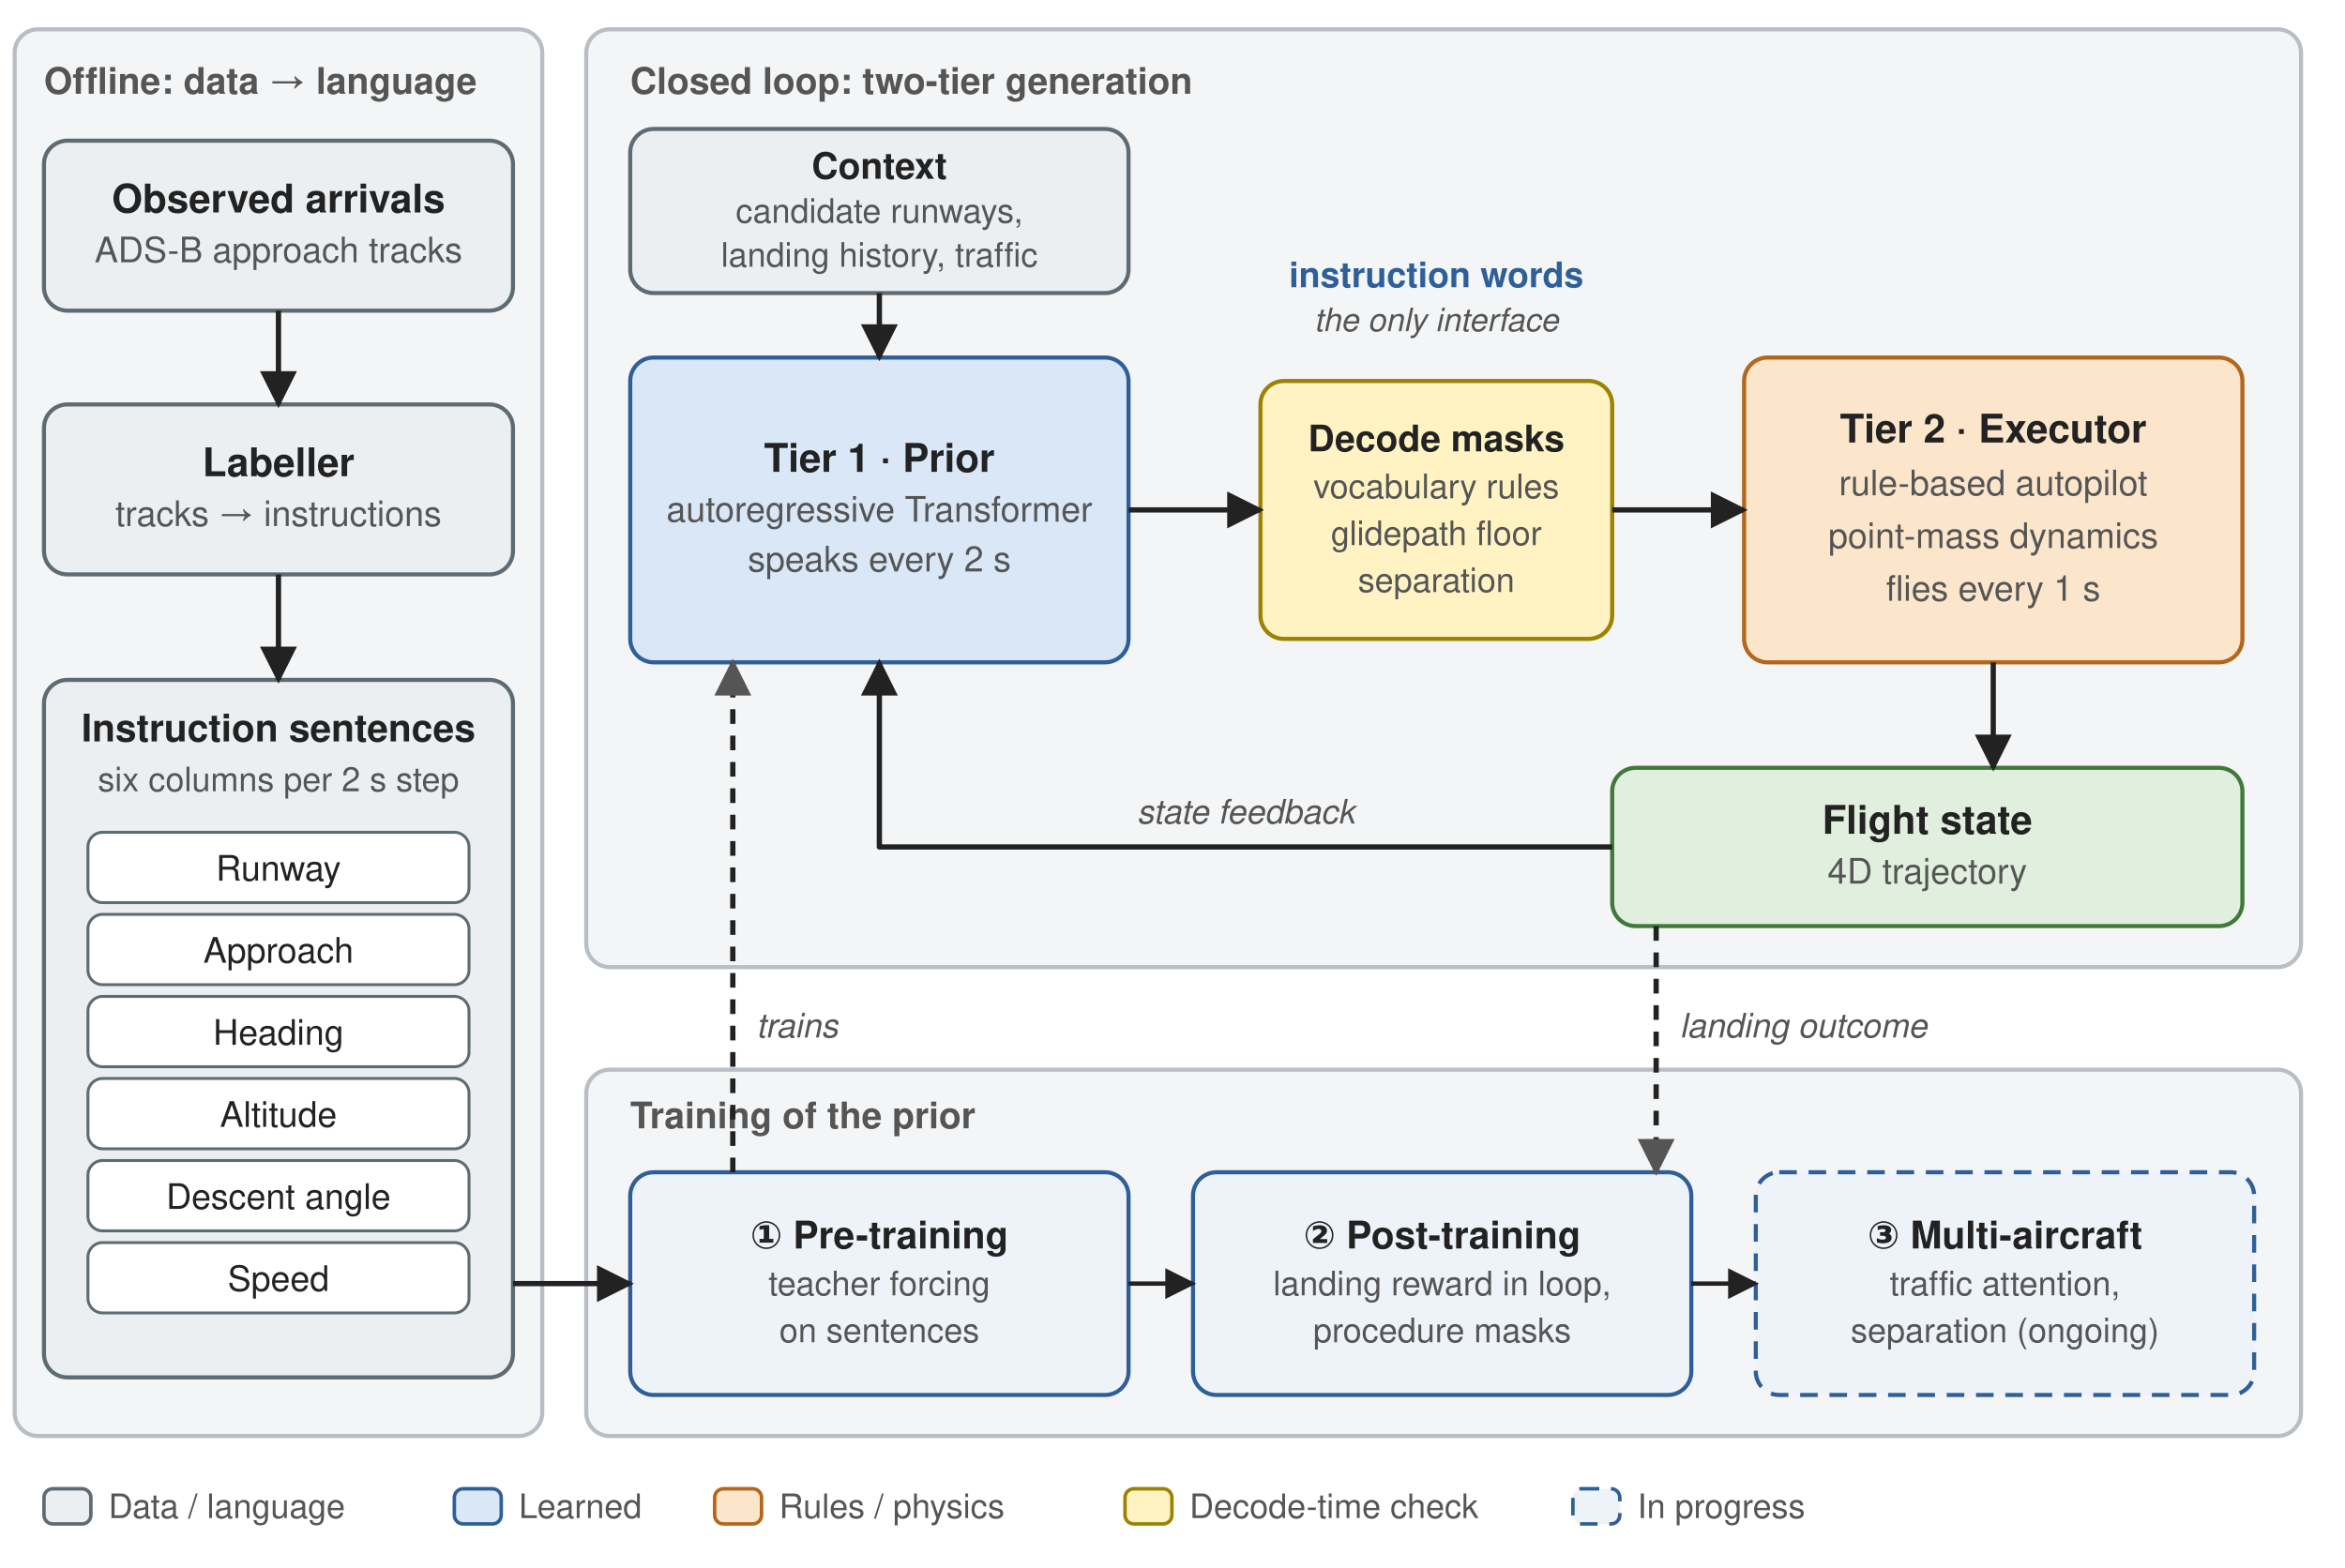
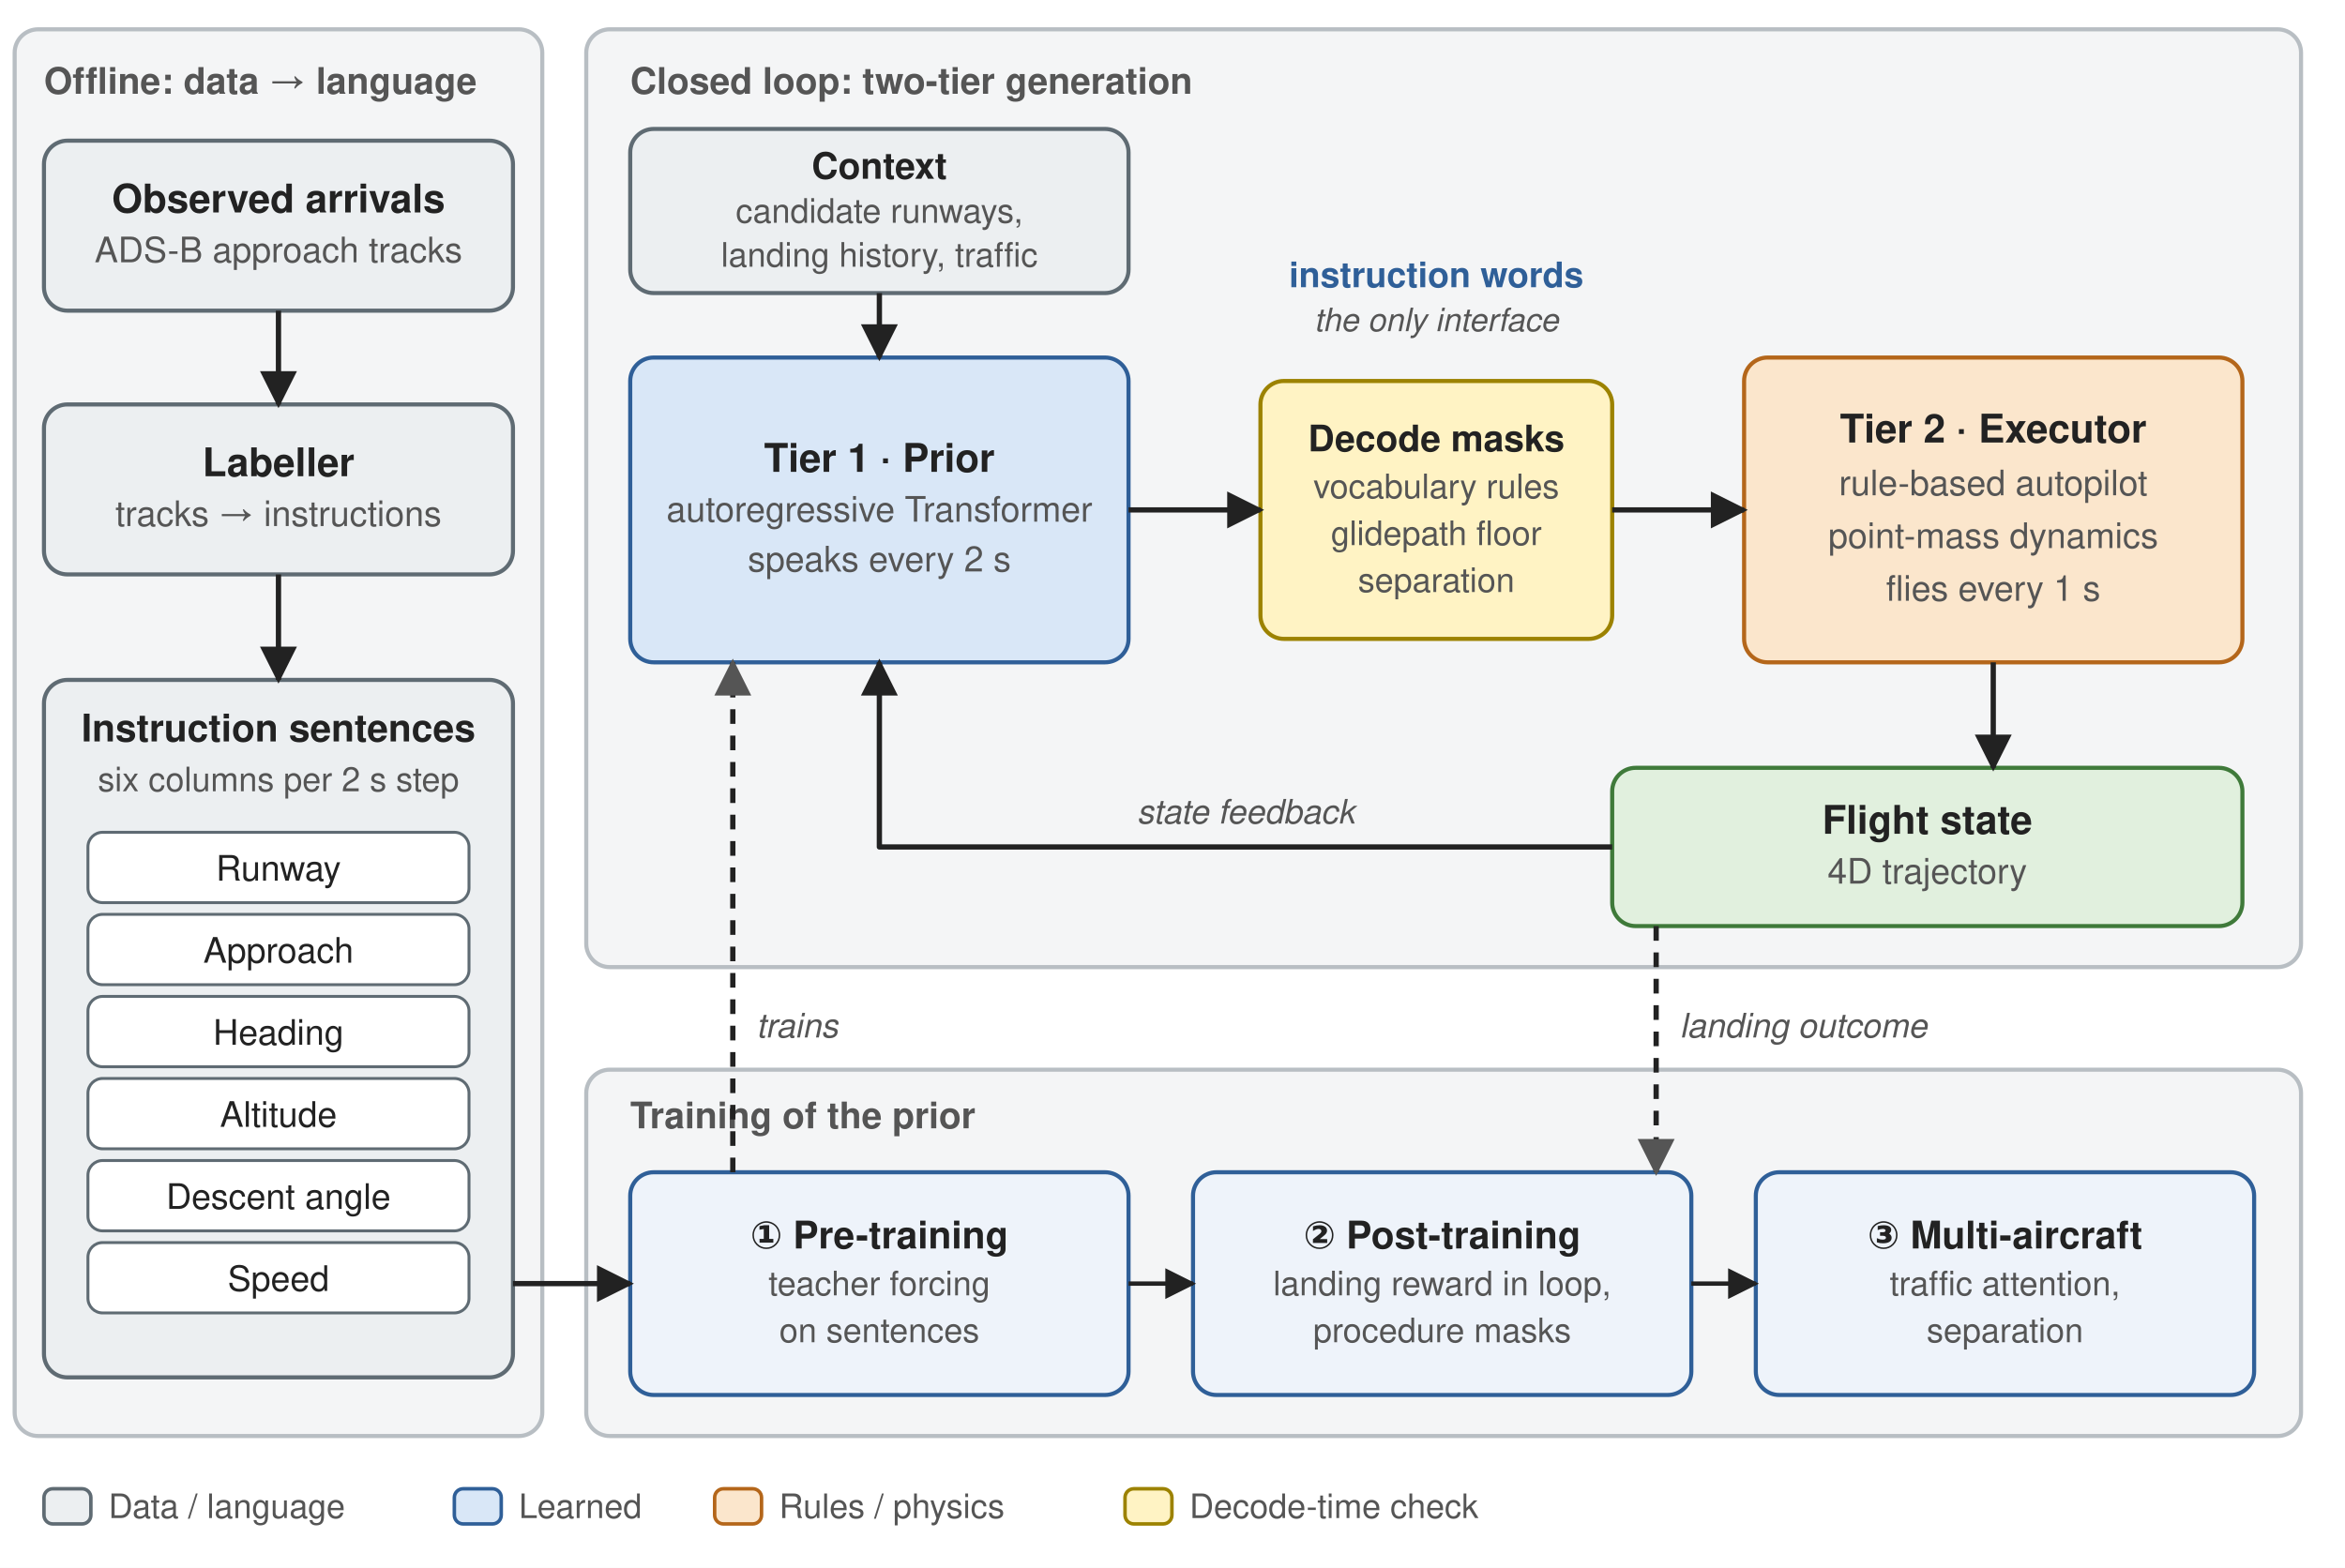
<svg xmlns="http://www.w3.org/2000/svg" width="800" height="535" viewBox="0 30 800 535" font-family="Helvetica, Arial, sans-serif">
  <defs>
    <marker id="arrow" viewBox="0 0 10 10" refX="9" refY="5" markerWidth="7" markerHeight="7" orient="auto-start-reverse">
      <path d="M0,0 L10,5 L0,10 z" fill="#222222" />
    </marker>
    <marker id="arrow-dash" viewBox="0 0 10 10" refX="9" refY="5" markerWidth="7" markerHeight="7" orient="auto-start-reverse">
      <path d="M0,0 L10,5 L0,10 z" fill="#555555" />
    </marker>
  </defs>
  <rect y="30" width="800" height="535" fill="white" />
  <rect x="5" y="40" width="180" height="480" rx="8" fill="#f4f5f6" stroke="#b8bec3" stroke-width="1.4" />
  <text x="15" y="62" font-size="12.5" text-anchor="start" fill="#555555" font-weight="bold">Offline: data → language</text>
  <rect x="200" y="40" width="585" height="320" rx="8" fill="#f4f5f6" stroke="#b8bec3" stroke-width="1.4" />
  <text x="215" y="62" font-size="12.5" text-anchor="start" fill="#555555" font-weight="bold">Closed loop: two-tier generation</text>
  <rect x="200" y="395" width="585" height="125" rx="8" fill="#f4f5f6" stroke="#b8bec3" stroke-width="1.4" />
  <text x="215" y="415" font-size="12.5" text-anchor="start" fill="#555555" font-weight="bold">Training of the prior</text>
  <rect x="15" y="78" width="160" height="58" rx="8" fill="#eceff1" stroke="#5f6b73" stroke-width="1.4" />
  <text x="95.0" y="102.5" font-size="13.5" text-anchor="middle" fill="#222222" font-weight="bold">Observed arrivals</text>
  <text x="95.0" y="119.5" font-size="12" text-anchor="middle" fill="#555555">ADS-B approach tracks</text>
  <rect x="15" y="168" width="160" height="58" rx="8" fill="#eceff1" stroke="#5f6b73" stroke-width="1.4" />
  <text x="95.0" y="192.5" font-size="13.5" text-anchor="middle" fill="#222222" font-weight="bold">Labeller</text>
  <text x="95.0" y="209.5" font-size="12" text-anchor="middle" fill="#555555">tracks → instructions</text>
  <rect x="15" y="262" width="160" height="238" rx="8" fill="#eceff1" stroke="#5f6b73" stroke-width="1.4" />
  <text x="95" y="283" font-size="13" text-anchor="middle" fill="#222222" font-weight="bold">Instruction sentences</text>
  <text x="95" y="300" font-size="11.5" text-anchor="middle" fill="#555555">six columns per 2 s step</text>
  <rect x="30" y="314" width="130" height="24" rx="5" fill="white" stroke="#5f6b73" stroke-width="1" />
  <text x="95" y="330.5" font-size="12" text-anchor="middle" fill="#222222">Runway</text>
  <rect x="30" y="342" width="130" height="24" rx="5" fill="white" stroke="#5f6b73" stroke-width="1" />
  <text x="95" y="358.5" font-size="12" text-anchor="middle" fill="#222222">Approach</text>
  <rect x="30" y="370" width="130" height="24" rx="5" fill="white" stroke="#5f6b73" stroke-width="1" />
  <text x="95" y="386.5" font-size="12" text-anchor="middle" fill="#222222">Heading</text>
  <rect x="30" y="398" width="130" height="24" rx="5" fill="white" stroke="#5f6b73" stroke-width="1" />
  <text x="95" y="414.5" font-size="12" text-anchor="middle" fill="#222222">Altitude</text>
  <rect x="30" y="426" width="130" height="24" rx="5" fill="white" stroke="#5f6b73" stroke-width="1" />
  <text x="95" y="442.5" font-size="12" text-anchor="middle" fill="#222222">Descent angle</text>
  <rect x="30" y="454" width="130" height="24" rx="5" fill="white" stroke="#5f6b73" stroke-width="1" />
  <text x="95" y="470.5" font-size="12" text-anchor="middle" fill="#222222">Speed</text>
  <polyline points="95,136 95,168" fill="none" stroke="#222222" stroke-width="1.8" marker-end="url(#arrow)" stroke-linejoin="round" />
  <polyline points="95,226 95,262" fill="none" stroke="#222222" stroke-width="1.8" marker-end="url(#arrow)" stroke-linejoin="round" />
  <rect x="215" y="74" width="170" height="56" rx="8" fill="#eceff1" stroke="#5f6b73" stroke-width="1.4" />
  <text x="300.0" y="91.0" font-size="12.5" text-anchor="middle" fill="#222222" font-weight="bold">Context</text>
  <text x="300.0" y="106.0" font-size="11.5" text-anchor="middle" fill="#555555">candidate runways,</text>
  <text x="300.0" y="121.0" font-size="11.5" text-anchor="middle" fill="#555555">landing history, traffic</text>
  <rect x="215" y="152" width="170" height="104" rx="8" fill="#d9e7f7" stroke="#2f5f98" stroke-width="1.4" />
  <text x="300.0" y="191.0" font-size="13.5" text-anchor="middle" fill="#222222" font-weight="bold">Tier 1 · Prior</text>
  <text x="300.0" y="208.0" font-size="12" text-anchor="middle" fill="#555555">autoregressive Transformer</text>
  <text x="300.0" y="225.0" font-size="12" text-anchor="middle" fill="#555555">speaks every 2 s</text>
  <rect x="430" y="160" width="120" height="88" rx="8" fill="#fff3c4" stroke="#9c8200" stroke-width="1.4" />
  <text x="490.0" y="184.0" font-size="12.5" text-anchor="middle" fill="#222222" font-weight="bold">Decode masks</text>
  <text x="490.0" y="200.0" font-size="11.5" text-anchor="middle" fill="#555555">vocabulary rules</text>
  <text x="490.0" y="216.0" font-size="11.5" text-anchor="middle" fill="#555555">glidepath floor</text>
  <text x="490.0" y="232.0" font-size="11.5" text-anchor="middle" fill="#555555">separation</text>
  <rect x="595" y="152" width="170" height="104" rx="8" fill="#fbe6cc" stroke="#b4661a" stroke-width="1.4" />
  <text x="680.0" y="181.0" font-size="13.5" text-anchor="middle" fill="#222222" font-weight="bold">Tier 2 · Executor</text>
  <text x="680.0" y="199.0" font-size="12" text-anchor="middle" fill="#555555">rule-based autopilot</text>
  <text x="680.0" y="217.0" font-size="12" text-anchor="middle" fill="#555555">point-mass dynamics</text>
  <text x="680.0" y="235.0" font-size="12" text-anchor="middle" fill="#555555">flies every 1 s</text>
  <rect x="550" y="292" width="215" height="54" rx="8" fill="#e1f0de" stroke="#3f7a3a" stroke-width="1.4" />
  <text x="657.5" y="314.5" font-size="13.5" text-anchor="middle" fill="#222222" font-weight="bold">Flight state</text>
  <text x="657.5" y="331.5" font-size="12" text-anchor="middle" fill="#555555">4D trajectory</text>
  <polyline points="300,130 300,152" fill="none" stroke="#222222" stroke-width="1.8" marker-end="url(#arrow)" stroke-linejoin="round" />
  <polyline points="385,204 430,204" fill="none" stroke="#222222" stroke-width="1.8" marker-end="url(#arrow)" stroke-linejoin="round" />
  <polyline points="550,204 595,204" fill="none" stroke="#222222" stroke-width="1.8" marker-end="url(#arrow)" stroke-linejoin="round" />
  <polyline points="680,256 680,292" fill="none" stroke="#222222" stroke-width="1.8" marker-end="url(#arrow)" stroke-linejoin="round" />
  <polyline points="550,319 300,319 300,256" fill="none" stroke="#222222" stroke-width="1.8" marker-end="url(#arrow)" stroke-linejoin="round" />
  <text x="425" y="311" font-size="11.5" text-anchor="middle" fill="#555555" font-style="italic">state feedback</text>
  <text x="490" y="128" font-size="12" text-anchor="middle" fill="#2f5f98" font-weight="bold">instruction words</text>
  <text x="490" y="143" font-size="11" text-anchor="middle" fill="#555555" font-style="italic">the only interface</text>
  <rect x="215" y="430" width="170" height="76" rx="8" fill="#eef3fa" stroke="#2f5f98" stroke-width="1.4" />
  <text x="300.0" y="456.0" font-size="13" text-anchor="middle" fill="#222222" font-weight="bold">① Pre-training</text>
  <text x="300.0" y="472.0" font-size="11.5" text-anchor="middle" fill="#555555">teacher forcing</text>
  <text x="300.0" y="488.0" font-size="11.5" text-anchor="middle" fill="#555555">on sentences</text>
  <rect x="407" y="430" width="170" height="76" rx="8" fill="#eef3fa" stroke="#2f5f98" stroke-width="1.4" />
  <text x="492.0" y="456.0" font-size="13" text-anchor="middle" fill="#222222" font-weight="bold">② Post-training</text>
  <text x="492.0" y="472.0" font-size="11.5" text-anchor="middle" fill="#555555">landing reward in loop,</text>
  <text x="492.0" y="488.0" font-size="11.5" text-anchor="middle" fill="#555555">procedure masks</text>
-   <rect x="599" y="430" width="170" height="76" rx="8" fill="#eef3fa" stroke="#2f5f98" stroke-width="1.4" stroke-dasharray="6 4" />
+   <rect x="599" y="430" width="170" height="76" rx="8" fill="#eef3fa" stroke="#2f5f98" stroke-width="1.4" />
  <text x="684.0" y="456.0" font-size="13" text-anchor="middle" fill="#222222" font-weight="bold">③ Multi-aircraft</text>
  <text x="684.0" y="472.0" font-size="11.5" text-anchor="middle" fill="#555555">traffic attention,</text>
-   <text x="684.0" y="488.0" font-size="11.5" text-anchor="middle" fill="#555555">separation (ongoing)</text>
+   <text x="684.0" y="488.0" font-size="11.5" text-anchor="middle" fill="#555555">separation</text>
  <polyline points="385,468 407,468" fill="none" stroke="#222222" stroke-width="1.5" marker-end="url(#arrow)" stroke-linejoin="round" />
  <polyline points="577,468 599,468" fill="none" stroke="#222222" stroke-width="1.5" marker-end="url(#arrow)" stroke-linejoin="round" />
  <polyline points="175,468 215,468" fill="none" stroke="#222222" stroke-width="1.8" marker-end="url(#arrow)" stroke-linejoin="round" />
  <polyline points="250,430 250,256" fill="none" stroke="#222222" stroke-width="1.8" stroke-dasharray="5 4" marker-end="url(#arrow-dash)" stroke-linejoin="round" />
  <text x="258" y="384" font-size="11.5" text-anchor="start" fill="#555555" font-style="italic">trains</text>
  <polyline points="565,346 565,430" fill="none" stroke="#222222" stroke-width="1.8" stroke-dasharray="5 4" marker-end="url(#arrow-dash)" stroke-linejoin="round" />
  <text x="573" y="384" font-size="11.5" text-anchor="start" fill="#555555" font-style="italic">landing outcome</text>
  <rect x="15" y="538" width="16" height="12" rx="3" fill="#eceff1" stroke="#5f6b73" stroke-width="1.2" />
  <text x="37" y="548" font-size="11.5" text-anchor="start" fill="#555555">Data / language</text>
  <rect x="155.0" y="538" width="16" height="12" rx="3" fill="#d9e7f7" stroke="#2f5f98" stroke-width="1.2" />
  <text x="177.0" y="548" font-size="11.5" text-anchor="start" fill="#555555">Learned</text>
  <rect x="243.8" y="538" width="16" height="12" rx="3" fill="#fbe6cc" stroke="#b4661a" stroke-width="1.2" />
  <text x="265.8" y="548" font-size="11.5" text-anchor="start" fill="#555555">Rules / physics</text>
  <rect x="383.8" y="538" width="16" height="12" rx="3" fill="#fff3c4" stroke="#9c8200" stroke-width="1.2" />
  <text x="405.8" y="548" font-size="11.5" text-anchor="start" fill="#555555">Decode-time check</text>
-   <rect x="536.6" y="538" width="16" height="12" rx="3" fill="#eef3fa" stroke="#2f5f98" stroke-width="1.2" stroke-dasharray="6 4" />
-   <text x="558.6" y="548" font-size="11.5" text-anchor="start" fill="#555555">In progress</text>
</svg>
